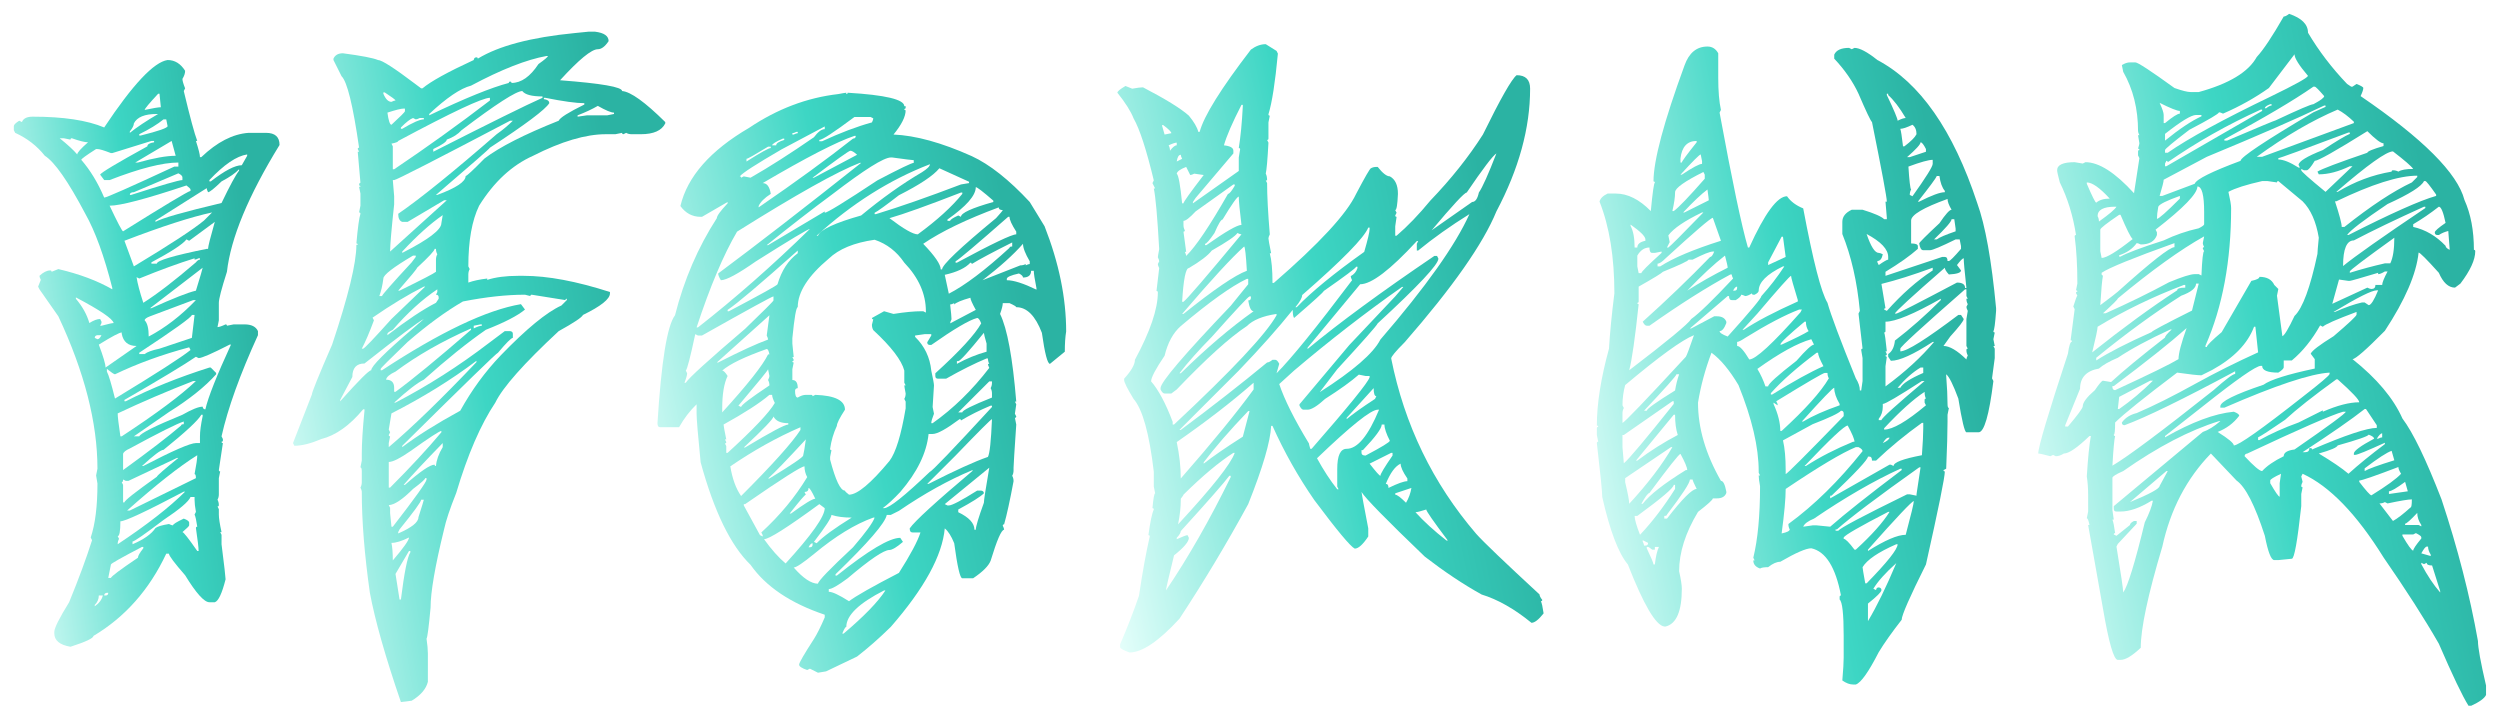
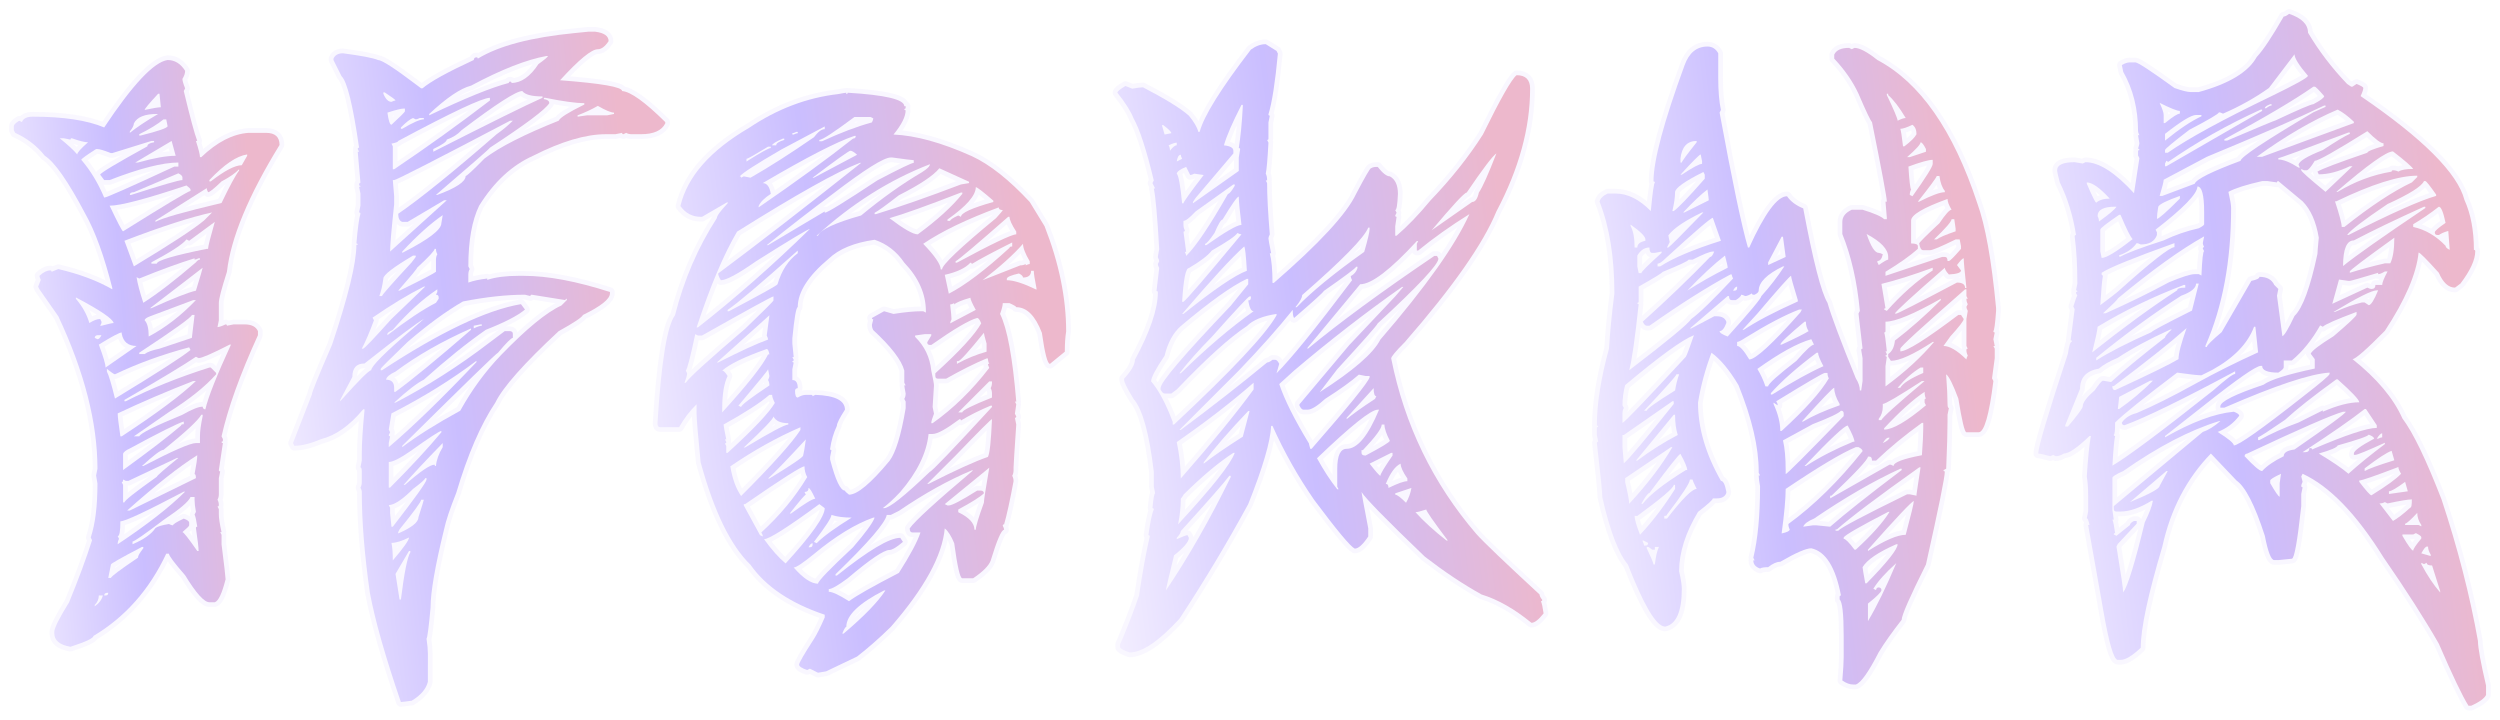
<svg xmlns="http://www.w3.org/2000/svg" viewBox="0 0 7414 2134">
  <defs>
-     <linearGradient id="g" x1="0" y1="0" x2="1" y2="0.3">
-       <stop offset="0" stop-color="#e6fffb" />
-       <stop offset="0.6" stop-color="#3dd6c4" />
-       <stop offset="1" stop-color="#2bb3a3" />
+     <linearGradient id="g" x1="0" y1="0" x2="1" y2="0.18">
+       <stop offset="0" stop-color="#f3eeff" />
+       <stop offset="0.5" stop-color="#cabeff" />
+       <stop offset="1" stop-color="#edb8cc" />
    </linearGradient>
  </defs>
-   <g fill="url(#g)">
+   <g fill="url(#g)" stroke="#f3eeff" stroke-opacity=".45" stroke-width="28" stroke-linejoin="round" paint-order="stroke">
    <path transform="translate(161.0 1842.0) scale(1 -1)" d="M336 1664Q368 1664 388 1632Q388 1621 380 1608Q380 1600 388 1580L384 1572Q412 1455 424 1424H420Q432 1387 432 1376H436Q506 1443 576 1448H628Q668 1448 668 1412Q529 1186 512 1036Q488 961 488 944V892L484 872Q491 872 508 880Q512 880 512 876L532 880H564Q595 880 604 860V848Q524 673 496 548L500 540V536Q500 532 496 532Q496 528 500 528L488 448Q488 444 492 444L488 424V376Q488 367 484 360Q488 353 488 344Q488 340 484 340L488 332V316Q488 300 496 264H492L496 256V228Q508 133 508 124Q492 61 476 56H460Q437 56 388 136Q340 191 340 200H332Q257 40 116 -44Q116 -54 48 -76Q0 -68 0 -36V-32Q0 -15 44 56Q87 161 112 240L108 248Q128 307 128 408L124 432L128 452Q128 657 12 904L-44 984L-48 992L-40 1012Q-44 1020 -44 1024Q-27 1040 -12 1040Q-8 1040 -8 1036L12 1044Q106 1022 172 984V988Q136 1130 92 1208Q16 1352 -28 1380Q-63 1424 -116 1448L-120 1456V1468Q-120 1474 -104 1484L-96 1480Q-90 1496 -64 1496Q72 1496 148 1464Q275 1655 336 1664ZM268 1516Q306 1524 316 1524L312 1564H308Q268 1521 268 1516ZM224 1452V1448Q255 1473 308 1504H304Q250 1504 236 1476Q236 1467 224 1452ZM252 1444V1440H256Q336 1460 336 1468L332 1488H324Q297 1466 252 1444ZM16 1432Q52 1403 68 1384Q68 1392 100 1420Q86 1420 52 1432Q48 1432 48 1428L28 1432ZM168 1388Q137 1400 128 1400H124Q80 1372 80 1368Q120 1322 148 1256Q158 1256 356 1348H368V1360Q298 1360 164 1308H148L136 1324Q138 1332 276 1408Q276 1417 296 1420V1424H288L172 1388ZM240 1360H248Q319 1380 360 1380L348 1424ZM460 1308V1304H464Q526 1352 556 1352L572 1380V1384Q525 1377 460 1308ZM456 1272Q452 1280 452 1284L300 1188V1184Q327 1200 496 1240Q533 1317 548 1336V1340Q532 1323 496 1304Q463 1272 456 1272ZM224 1264H228Q365 1308 380 1308V1316Q380 1322 368 1328L236 1272Q224 1272 224 1264ZM164 1232Q200 1156 204 1156Q388 1271 404 1276V1280Q404 1283 392 1292Q212 1232 164 1232ZM208 1128 236 1052Q397 1149 444 1188L468 1212Q375 1192 208 1128ZM400 1128 392 1132Q376 1111 288 1064V1060H304Q304 1074 452 1104H456Q456 1114 476 1184ZM252 1016 244 1020Q248 993 264 944Q327 984 420 1064Q426 1072 432 1072V1076H428Q420 1072 416 1072V1076Q345 1054 252 1016ZM284 928H288Q385 972 420 980Q440 1045 440 1048ZM64 960V956Q93 922 104 884Q123 896 136 896L140 888V884L136 876H140Q170 884 176 884Q172 903 64 960ZM268 892Q280 880 280 844Q354 883 420 952H412L284 904Q268 898 268 892ZM408 908Q407 898 252 796V792H268Q279 801 312 808L408 840L416 908ZM132 820Q152 767 152 752L244 816Q207 816 200 852V856Q190 856 132 820ZM120 840 128 836Q134 836 140 848H128Q120 847 120 840ZM428 780 420 784Q369 749 208 656V652H212Q324 709 460 752H464L480 736V732Q431 677 340 620L236 548H252Q258 562 380 612Q422 636 440 636Q441 628 448 628Q460 681 524 820H520Q442 780 428 780ZM180 732Q176 732 156 748V740Q164 725 180 660Q363 771 404 804L400 812Q280 780 180 732ZM188 616Q188 602 196 548H200Q354 649 420 712H412Q296 667 188 616ZM436 612Q422 587 324 508Q312 508 260 460H264Q395 528 420 528H432V548Q432 570 440 608V612ZM204 496V448Q320 532 376 580Q376 584 384 584V592Q353 582 224 512Q206 504 204 496ZM216 328H224L420 424Q420 436 416 436Q424 477 424 492Q344 442 216 328ZM220 416H212L204 420Q204 412 200 412L204 404V352H208Q208 360 304 428Q305 433 368 484H364ZM188 252 192 244Q188 237 188 228Q319 315 388 384H384Q217 296 196 296Q196 252 188 252ZM404 368Q396 348 324 300Q241 237 232 236V228Q282 249 300 276Q309 283 340 288Q348 284 352 284Q352 289 384 304Q400 298 400 292V284Q400 281 380 264Q385 264 424 208H428Q428 222 420 276Q420 280 424 280Q420 308 416 316L420 324Q416 346 416 360V368ZM160 128H168Q168 134 248 188Q248 196 264 216V220H260Q168 172 168 168ZM148 76H152Q160 76 160 84H156Q148 83 148 76ZM132 76Q132 60 120 48V44Q139 57 144 76Z" />
    <path transform="translate(1005.9 1842.0) scale(1 -1)" d="M739 1748H759Q799 1743 799 1720Q783 1696 767 1696Q739 1696 655 1604Q839 1590 839 1572Q877 1569 967 1480V1476Q951 1444 895 1444H867Q858 1444 851 1448L843 1444Q839 1444 839 1448L819 1444H791Q701 1444 575 1380Q481 1338 415 1232Q383 1166 383 1052L387 1044Q383 1037 383 1028V1004Q405 1012 439 1016V1012Q476 1024 531 1024H547Q654 1024 803 976V972Q803 947 723 908Q718 897 651 860Q496 716 463 648Q398 551 347 380Q319 310 311 272Q271 109 271 40Q263 -47 259 -52Q263 -79 263 -96V-180Q255 -212 215 -236Q212 -236 183 -240Q114 -39 91 84Q67 253 67 384Q67 388 63 396Q67 403 67 412V444Q67 456 63 456L67 476V496Q67 543 75 624V628H71Q11 556 -53 540Q-100 520 -133 520L-137 528L-81 672Q-81 682 -21 820Q51 1035 51 1116H55Q55 1120 51 1120Q57 1189 63 1208Q63 1212 59 1212L63 1232V1268L59 1288H63Q63 1292 59 1292Q59 1300 63 1300L55 1392H59L55 1400Q55 1404 59 1404Q32 1592 7 1616L-17 1664V1668Q-10 1684 11 1684Q94 1673 115 1664Q132 1664 227 1592L243 1580H247Q284 1611 399 1664Q400 1672 407 1672Q411 1672 411 1668Q504 1725 699 1744ZM267 1504V1500Q426 1576 503 1596Q503 1600 507 1600Q511 1600 511 1596Q554 1596 591 1652Q619 1672 619 1676H615Q526 1660 391 1588Q344 1576 267 1504ZM279 1400V1392Q531 1520 603 1552V1556Q555 1556 543 1572Q516 1572 363 1456Q347 1438 319 1428Q319 1419 279 1400ZM131 1568V1564Q141 1540 155 1540Q163 1544 167 1544Q167 1547 135 1568ZM155 1416 159 1408V1340H163Q310 1439 447 1544V1552Q414 1552 175 1424Q175 1420 155 1416ZM607 1552V1548Q623 1546 623 1536Q606 1508 447 1404Q447 1401 287 1264H291Q375 1295 375 1320Q380 1320 431 1372Q498 1423 651 1484Q656 1497 727 1532V1536Q691 1536 611 1552ZM707 1500V1496L735 1500H795L815 1504V1508Q802 1508 767 1528Q741 1513 707 1500ZM143 1508Q148 1472 155 1472Q195 1509 195 1512V1520H191Q180 1520 143 1508ZM183 1464V1460H187Q234 1488 251 1488V1492H239Q231 1488 227 1488L219 1492Q207 1488 183 1464ZM159 1308 163 1260V1236Q151 1125 151 1096L319 1248H311L203 1184H187Q175 1188 175 1208Q274 1276 467 1444Q494 1463 515 1484H507Q172 1308 163 1308ZM187 1096V1092Q303 1151 303 1180L307 1204Q252 1166 187 1096ZM283 1104Q283 1096 231 1048Q231 1044 175 980H179Q279 1029 287 1036V1072Q287 1081 291 1088Q287 1095 287 1104ZM119 964H127Q127 969 215 1064L227 1080V1084H219Q131 1032 131 1016Q127 985 119 964ZM99 900 103 892Q83 838 67 808H71Q76 808 155 896L255 992H251Q180 956 99 900ZM143 852V848Q230 915 287 944L295 956V960Q295 968 287 968L291 976V984Q224 939 159 864Q143 856 143 852ZM123 748V744H127Q386 914 539 940L551 924Q519 897 435 864Q354 808 251 716Q222 702 163 648H167Q311 723 443 824L491 860H507Q515 859 515 852V840Q508 840 471 796Q466 796 187 520V516Q253 566 359 624Q410 716 479 788Q593 906 659 936L675 952V956Q671 956 671 952L571 968Q567 968 567 964L551 968Q469 968 367 948Q291 904 203 828Q123 751 123 748ZM3 656V652Q85 744 95 744Q95 762 219 868L251 896Q226 883 75 764Q39 764 39 724ZM399 876V868Q415 876 423 876V880H419ZM139 716Q163 716 163 692V680H167Q241 734 391 864V868Q262 811 167 740Q141 728 139 716ZM147 568 151 560 147 552Q147 548 151 548L147 528V516Q251 604 407 768V772Q296 688 155 616ZM147 472V396H151Q241 486 303 560V564Q295 564 211 504Q165 472 147 472ZM191 404H195Q263 464 283 464Q283 460 287 460Q289 486 307 516V528Q229 448 191 404ZM255 424Q255 419 219 392Q172 345 147 344L151 336V320L155 280H159Q259 409 259 420V424ZM243 360Q243 351 179 272L175 264V260Q235 286 235 308Q251 358 251 360ZM155 232Q159 213 159 180Q207 236 207 248Q175 232 155 232ZM207 208 167 140 179 64H183Q198 184 211 204V208Z" />
    <path transform="translate(2019.8 1842.0) scale(1 -1)" d="M490 1567V1563Q494 1563 494 1567Q662 1557 662 1527H666V1523Q666 1519 662 1519Q662 1515 666 1515Q666 1487 630 1443Q728 1439 862 1379Q942 1342 1034 1243L1078 1171Q1142 1008 1142 859Q1138 835 1138 799L1094 763Q1083 763 1070 855Q1041 931 994 931Q994 934 974 943H954Q954 933 946 911Q978 846 994 651H990L994 643L990 615L994 607Q994 603 990 603L994 583Q986 465 986 455V447Q986 438 982 431Q986 424 986 415Q970 329 958 287Q954 287 954 283Q958 275 958 271Q946 271 918 179Q909 156 866 127H834Q824 127 810 231Q797 263 782 275Q771 154 622 -17Q572 -66 522 -105L430 -149L406 -153L382 -141L374 -145Q350 -137 350 -129Q350 -121 394 -53Q408 -31 426 11V19Q274 70 206 167Q118 252 58 471Q46 592 46 615V643Q16 614 -6 575H-62Q-70 575 -70 587Q-53 861 -18 907Q22 1065 106 1195Q106 1205 138 1239V1243L62 1199H58Q21 1199 -2 1231Q29 1362 202 1463Q327 1547 466 1563Q487 1567 490 1567ZM410 1427V1423H418Q500 1461 566 1479Q570 1487 570 1491L562 1495H514Q423 1427 410 1427ZM174 1319Q178 1319 178 1315L186 1319L206 1315Q290 1363 394 1435Q412 1459 426 1459V1467L298 1399Q186 1334 174 1319ZM330 1447V1443H334Q342 1447 346 1447V1451H342Q334 1447 330 1447ZM242 1299Q261 1299 266 1267Q238 1249 230 1231V1227Q396 1341 510 1431Q518 1431 518 1439H514Q436 1413 242 1299ZM270 1411H282Q282 1420 306 1427V1431H302Q270 1417 270 1411ZM194 1371V1363Q257 1403 266 1403V1407H258Q199 1371 194 1371ZM390 1315H394L522 1383Q509 1395 502 1395Q496 1395 390 1315ZM254 1115H258L426 1215V1211Q437 1211 582 1307Q681 1359 690 1359V1367Q684 1367 626 1375H622Q591 1375 450 1267Q358 1199 254 1115ZM46 871H50Q215 1000 382 1163Q374 1163 222 1067Q142 1011 118 1011Q110 1024 110 1031Q282 1159 534 1359H530Q429 1320 166 1155Q106 1053 46 871ZM402 1143H406Q417 1170 534 1203Q627 1280 714 1331Q738 1346 738 1355Q559 1286 402 1143ZM766 1343Q739 1310 646 1263Q588 1218 574 1211V1207H578Q683 1239 830 1295L854 1299V1303ZM874 1287Q874 1250 790 1191V1187H798Q798 1192 822 1203L830 1199Q830 1216 926 1243V1247Q880 1287 874 1287ZM618 1195Q681 1147 702 1147Q788 1210 834 1267V1271H830Q681 1213 618 1195ZM718 1119Q770 1065 770 1043H774Q774 1063 934 1195Q954 1217 954 1219Q942 1219 942 1227Q799 1174 718 1119ZM814 1067V1063H818Q974 1147 994 1147V1155Q974 1186 974 1199H970Q830 1076 814 1067ZM330 839V823L334 783H330L334 775Q334 771 330 771Q330 767 334 767L330 747V715Q346 715 346 691Q338 690 338 683Q338 663 346 663Q359 671 370 671H386Q390 671 390 667L398 671Q486 668 486 627Q462 590 462 579Q447 547 442 511Q442 507 446 507L442 487V479Q466 387 486 387Q486 384 498 375Q535 375 618 475Q646 512 666 631V651L662 659Q666 666 666 675Q662 696 662 699H666L662 707V743Q650 789 570 863Q566 870 566 879L570 895Q566 895 566 899L602 919L630 911Q680 919 714 919H718L726 915V919Q726 996 662 1063Q628 1113 574 1131Q483 1118 438 1075Q346 998 346 931Q339 931 330 839ZM862 1059Q862 1063 858 1063Q836 1039 782 1027L794 971Q866 1008 974 1107Q974 1111 982 1111V1123Q896 1080 862 1059ZM894 1011 1006 1055Q1015 1055 1022 1059V1055Q1030 1059 1034 1059V1067Q1014 1101 1014 1119Q972 1071 894 1011ZM138 923V919H142Q286 995 286 999Q304 1060 346 1091V1099Q179 950 138 923ZM1038 1039Q1038 1019 1014 1019Q1014 1025 1002 1031Q966 1023 966 1015V1011Q996 1011 1054 983V987Q1046 1027 1046 1039ZM50 847 42 851Q20 748 14 743L18 735Q18 727 10 707H14Q27 728 190 867Q274 948 274 951V963Q268 963 62 847ZM810 939V943Q802 939 798 939Q802 904 802 895Q798 887 798 883L874 923Q858 952 858 959Q819 948 810 939ZM106 767H110Q208 817 258 835Q258 839 254 847L262 907ZM742 819H738Q730 819 730 827L742 847V851H722L694 847V843Q736 802 742 743Q750 706 750 699Q746 641 746 635L750 615Q742 595 742 587H746Q838 652 914 751Q910 759 910 763H914Q910 770 910 779H906Q853 757 786 719H762Q754 719 754 727V735Q863 834 890 883Q884 899 878 899Q843 890 742 819ZM818 771V763Q862 787 906 799V823Q898 851 898 855Q830 771 822 771ZM122 743Q128 743 138 727Q122 694 122 631V619Q235 743 258 791H262Q259 807 254 807Q155 772 122 743ZM170 639 178 635Q178 643 262 699Q262 708 258 715Q262 723 262 727L258 747Q258 743 170 639ZM822 619H834Q834 628 922 663V675Q922 684 918 691Q922 698 922 707V711H914ZM126 583Q126 578 134 539H130L134 531Q134 527 130 527L134 519V499H138Q254 605 278 647Q270 663 270 671H262Q220 635 126 583ZM830 595Q830 599 826 599Q767 555 746 555H734Q725 470 650 383Q621 352 598 335H602Q625 335 738 443Q746 444 922 635V639H918Q870 619 830 595ZM274 607Q274 597 186 515H190Q303 583 318 583V587Q284 587 274 607ZM730 407H734Q852 467 910 487Q918 502 922 599Q918 599 814 491ZM146 459Q155 404 178 371Q317 510 354 567V575Q250 530 146 459ZM258 423H262Q362 484 362 491Q365 502 370 539Q285 447 258 423ZM186 347V343L234 255L242 251V255L238 263Q321 339 374 427Q366 442 366 459Q352 459 190 347ZM782 347 790 343H794Q808 343 878 387H890Q898 386 898 379Q883 364 822 331V323Q870 300 870 271H874Q874 285 898 351Q898 362 914 455ZM622 315H610Q603 279 458 139V135H462Q602 247 650 247L658 235Q630 211 618 211Q593 211 494 127Q451 95 438 95V87Q454 87 498 59Q528 82 646 143Q697 223 710 263H686Q678 263 678 275Q700 307 866 447H862Q759 404 646 327ZM378 395Q378 383 366 383L370 375Q366 375 322 319H326Q386 363 398 363Q383 395 378 395ZM246 243Q279 197 310 171Q426 298 426 335L410 347Q268 243 246 243ZM446 315Q446 303 394 235L402 231Q430 260 506 307Q470 307 446 315ZM334 159Q376 111 406 111Q407 123 510 219Q566 284 574 307H570Q489 278 394 199Q345 159 334 159ZM378 219H382Q390 219 390 227V231Q384 231 378 219ZM478 -37H482Q573 40 606 91H602Q490 34 490 -17Q486 -17 478 -37Z" />
    <path transform="translate(3369.7 1842.0) scale(1 -1)" d="M384 1711 416 1691 420 1683Q408 1555 392 1503Q392 1499 396 1499L392 1479V1431Q392 1427 388 1427L392 1419Q388 1344 384 1327Q388 1320 388 1307H384L388 1299Q388 1243 396 1147Q392 1139 392 1135Q392 1130 400 1091H396Q404 1061 404 1003H408Q610 1178 652 1267Q692 1343 696 1343Q703 1347 712 1347H716Q738 1319 752 1319Q776 1306 776 1267Q774 1219 768 1219L772 1211L768 1203Q768 1199 772 1199L768 1171V1143H772Q821 1185 872 1247Q965 1344 1028 1443Q1106 1602 1128 1619Q1168 1619 1168 1579Q1168 1404 1068 1215Q1009 1071 796 827Q756 787 756 779Q815 484 1008 259Q1039 224 1196 79Q1196 73 1204 63Q1204 59 1200 59Q1204 51 1208 23Q1186 -5 1172 -5Q1096 57 1024 79Q943 124 856 191Q685 355 668 383Q668 379 688 275V251Q664 215 648 215Q629 224 528 359Q456 463 404 579H400Q397 510 332 347Q236 171 128 7Q36 -93 -20 -93Q-48 -83 -48 -77V-69Q-16 5 8 75Q24 182 40 251Q40 255 36 255Q44 314 52 331Q52 335 48 335Q52 379 56 379L52 399V443Q32 613 -8 659Q-36 705 -36 715V719Q-4 754 -4 775Q64 901 64 975Q64 979 60 979L68 1047Q64 1055 64 1059L68 1067Q68 1071 64 1079Q64 1082 68 1103Q60 1246 52 1283H56L48 1299L52 1307Q19 1444 -8 1491Q-20 1522 -56 1567Q-56 1573 -32 1587L-12 1579Q10 1583 20 1583Q120 1531 156 1499Q179 1471 184 1451H188Q207 1522 340 1695Q362 1711 384 1711ZM312 1531Q271 1451 260 1411Q288 1408 288 1395V1387L176 1255L168 1243V1239L304 1335V1375L308 1399Q308 1403 304 1403Q312 1452 316 1527V1531ZM76 1471 84 1443 104 1447Q104 1453 80 1471ZM96 1411Q100 1404 100 1395Q112 1411 120 1411V1419Q113 1419 96 1411ZM876 1159 996 1243Q1010 1243 1016 1271Q1032 1294 1068 1387Q1052 1377 980 1271Q970 1271 876 1159ZM120 1363 136 1371Q132 1379 132 1383Q123 1383 120 1363ZM120 1327Q128 1320 136 1239H140Q140 1245 200 1323L172 1327Q164 1323 160 1323L148 1347Q122 1337 120 1327ZM140 1187V1175Q140 1166 144 1159Q144 1155 140 1155L148 1095H144Q148 1087 148 1083Q191 1125 272 1267Q278 1267 292 1291V1295H288L176 1215Q150 1187 140 1187ZM204 1119V1115H208Q293 1175 312 1175Q304 1240 304 1259Q297 1259 256 1191Q249 1191 232 1151Q210 1119 204 1119ZM836 1099H832V1119L836 1127H832Q714 999 664 999L508 811V807Q648 923 884 1083H892L896 1075Q896 1049 716 883Q711 872 596 747L544 679Q693 774 724 835Q926 1069 988 1207Q903 1154 836 1099ZM688 1167Q670 1122 492 967Q492 955 472 931H476Q541 999 676 1095Q692 1150 692 1163V1167ZM300 1151Q291 1137 224 1099Q207 1077 156 1047Q142 1047 136 947H140Q156 959 312 1147Q308 1147 300 1151ZM136 911H140Q276 1020 328 1039Q324 1108 320 1111Q265 1062 136 911ZM652 1051Q652 1046 556 979Q556 975 468 899Q464 905 464 923Q400 843 304 743L128 567H132Q273 672 388 767Q394 767 404 775H412Q418 775 424 763L416 735Q481 800 640 1011Q636 1019 636 1023Q651 1031 656 1047V1051ZM44 711Q77 673 108 591V583H112Q370 824 416 907V911Q355 902 328 875Q252 825 120 687L104 675H84Q78 675 72 687V691Q72 717 280 935L332 999V1015H328Q260 983 132 875Q98 845 84 787Q44 728 44 711ZM424 703Q447 634 512 527Q512 525 516 511H520Q685 700 692 723V727H680L660 731Q626 701 560 659Q525 627 508 627H496Q490 627 484 639V643L632 819L768 963L792 991H788Q626 877 468 743ZM128 735H132Q245 846 348 919Q337 919 332 951Q340 951 340 959V963H336Q331 963 224 843Q165 783 128 735ZM120 531Q132 474 132 423Q273 584 348 687V707Q251 622 120 531ZM624 603V599Q650 621 708 659L712 667Q704 667 704 691ZM536 483Q565 430 596 391H600L596 399V451Q596 511 624 511Q672 511 720 627H716Q686 627 536 483ZM200 471V467Q239 498 316 547L336 623H332Q248 535 200 471ZM728 583Q728 566 672 507H668V499Q668 491 680 491Q752 529 752 535Q736 566 736 583ZM132 363V359Q132 327 124 287Q275 450 292 499H288Q224 458 140 375Q140 373 132 363ZM692 467Q720 431 724 431Q724 439 760 491V499H756ZM740 407Q748 407 748 395Q789 415 804 415V423Q784 452 784 467Q760 456 740 407ZM276 431Q253 400 132 267Q132 260 120 247V243Q147 255 152 255L156 247Q156 230 112 195Q88 97 88 91Q188 239 280 427V431ZM768 379V375Q776 375 800 351Q812 371 816 395ZM828 323Q864 283 920 239H924Q860 324 860 331Q835 323 828 323Z" />
    <path transform="translate(4749.6 1842.0) scale(1 -1)" d="M314 1704Q335 1704 346 1684V1612Q346 1552 354 1516L350 1508Q406 1204 434 1108H438Q507 1260 550 1260Q566 1237 598 1224Q642 990 670 944Q685 890 754 720Q766 701 766 684H770L774 712V780L770 804Q770 808 774 808L762 912L766 920Q754 1049 714 1148V1184Q714 1207 742 1220H774Q826 1204 838 1192H846V1196L842 1244H846Q846 1262 802 1480Q796 1485 762 1564Q737 1618 690 1668V1680Q699 1700 734 1700L742 1696L750 1700Q773 1700 818 1664Q1007 1564 1114 1240Q1150 1141 1170 928V920Q1166 864 1162 860Q1162 856 1166 856L1162 836L1166 816H1162L1166 808V780Q1158 722 1158 720L1162 712Q1143 560 1118 560H1082Q1074 561 1058 660Q1035 722 1022 732V728Q1026 676 1026 644Q1026 632 1030 632L1026 612V592Q1026 546 1022 452L1014 448Q1014 444 1018 444Q1018 418 962 168Q890 24 890 4Q847 -51 822 -92Q777 -180 754 -188H746Q731 -188 714 -176Q718 -129 718 -108V-44Q718 54 706 64V72Q706 76 710 76Q686 202 622 216Q599 216 530 176Q514 176 494 160Q476 160 470 156Q450 163 450 180H454L450 188Q470 270 470 400Q466 422 466 432H470L466 440V444Q466 552 406 700Q366 767 326 796Q298 722 286 648Q286 535 354 416Q364 416 370 384V380Q364 364 342 364H330Q330 358 286 324Q230 231 230 148Q238 112 238 96Q238 -4 190 -16H186Q148 -11 78 168Q36 218 2 368Q2 391 -14 528Q-14 532 -10 532L-14 552V572Q-14 576 -10 576Q-10 580 -14 580Q-14 677 22 808Q26 877 38 972Q38 1133 -6 1244Q-3 1258 18 1268H42Q95 1268 146 1216Q154 1300 158 1300Q158 1304 154 1304Q154 1397 246 1648Q266 1704 314 1704ZM846 1564V1560Q878 1493 878 1484Q894 1492 902 1492Q874 1539 850 1560V1564ZM886 1460Q889 1451 894 1408H898Q927 1430 934 1444Q934 1463 922 1472Q897 1460 886 1460ZM234 1372V1360H238Q238 1365 282 1420V1424Q240 1424 234 1372ZM946 1420Q946 1411 906 1376H914L962 1392V1400Q952 1420 946 1420ZM234 1324H238Q286 1356 298 1356V1364L294 1384Q289 1384 234 1324ZM910 1348Q914 1284 918 1280Q914 1273 914 1264L922 1260Q982 1344 982 1356V1368Q964 1368 910 1348ZM210 1216H214Q235 1231 306 1312V1324L302 1332Q218 1290 218 1272Q218 1251 210 1216ZM994 1320Q991 1311 938 1244H942Q997 1272 1018 1272V1276Q1006 1290 1002 1320ZM242 1212H246L318 1248Q318 1252 314 1280Q287 1260 242 1212ZM918 1120Q938 1120 938 1112V1104Q903 1073 842 1036V1024L1010 1080H1018Q1026 1080 1026 1068H1030Q1035 1068 1066 1104V1112L1062 1132H1050Q985 1100 974 1100H954Q945 1100 942 1120Q942 1124 1002 1180Q1029 1220 1038 1220Q1026 1240 1026 1252Q918 1213 918 1188ZM198 1144 202 1124 194 1108H198Q205 1112 302 1212H298Q221 1175 198 1144ZM166 1060V1052H174Q231 1089 354 1128L330 1196Q321 1196 190 1076Q174 1060 166 1060ZM1038 1192Q1038 1182 986 1132H994Q1006 1141 1050 1156V1164L1046 1192ZM86 1176V1172Q98 1150 98 1108H106Q106 1123 130 1128V1132Q130 1145 86 1176ZM786 1148Q805 1092 822 1092Q826 1092 834 1088Q830 1068 818 1068V1064L822 1056Q845 1072 850 1072V1080Q850 1114 786 1148ZM534 1140 494 1064V1056L546 1080Q538 1138 538 1140ZM106 1084V1052L110 1032H118Q118 1038 178 1092V1096L158 1092H150Q142 1092 142 1108Q120 1108 106 1084ZM270 1072H258Q258 1067 182 1036Q177 1030 110 992V948Q110 944 106 944Q106 940 110 940Q94 789 82 744Q251 873 266 896Q300 920 390 1016Q386 1024 386 1028H382Q278 972 142 876H134Q128 876 122 888Q228 983 322 1080Q328 1080 334 1096H330Q317 1096 270 1072ZM254 980Q310 1016 374 1048Q374 1054 366 1084Q319 1048 254 980ZM1054 1056 1066 1040Q1066 1030 1030 1028Q1018 1041 1018 1048Q870 919 870 912H874Q880 912 1054 1004Q1078 1004 1078 988H1082Q1074 1061 1074 1076Q1069 1076 1054 1056ZM454 968H450Q446 968 446 972Q433 964 426 964Q418 968 414 968Q414 962 398 952H386Q378 952 378 964H374L262 868H266L334 904H342Q364 904 370 888V884Q361 860 350 860Q350 853 374 844Q474 955 474 964Q512 1006 542 1052H538Q466 1017 466 980Q466 974 454 968ZM830 1000 842 928Q838 928 838 924L846 920Q913 995 982 1040V1048Q895 1016 830 1000ZM418 864H422Q477 901 582 948V952Q562 1017 562 1024Q557 1024 462 912ZM390 980H394Q402 980 402 988V992Q396 992 390 980ZM886 808V800Q915 800 1058 908H1066L1074 896Q1074 888 1034 844L1014 816Q1041 816 1082 776Q1082 780 1086 788Q1082 795 1082 804Q1082 808 1086 808L1082 816V896L1086 920Q1082 928 1082 932L1086 940Q1082 947 1082 956H1086L1082 964V984H1078Q886 816 886 808ZM842 888V860Q842 856 838 856Q841 851 846 800H842L846 792Q846 788 842 788Q842 784 846 784L842 756V696Q930 761 986 828H982Q896 772 858 772L850 784V792Q867 803 870 832Q939 885 1006 952V956Q886 888 842 888ZM402 828V816Q414 816 438 776Q466 776 590 916L594 924H586Q523 900 426 840Q408 828 402 828ZM530 820H534Q595 848 614 860Q606 872 606 888H602Q531 829 530 820ZM62 640 66 632Q62 625 62 616V588Q69 588 250 784Q254 790 274 848Q221 827 70 700Q62 671 62 640ZM462 748Q477 723 486 696H494Q494 707 578 772Q620 820 630 820L622 836Q561 819 462 748ZM502 676V672H506Q601 731 658 756Q642 786 642 796H638Q551 731 502 676ZM878 692H886Q896 711 954 736V752H946Q911 731 878 692ZM518 652 522 644V640L510 648V644Q530 600 530 564H534Q639 660 674 720Q670 727 670 736H662Q655 736 518 652ZM222 732Q222 726 126 624H134Q134 632 218 684Q222 709 230 732ZM834 644V636Q834 615 822 600V596H830Q830 604 958 712H950Q845 644 834 644ZM594 592H598Q640 617 706 640V644Q690 671 690 692Q684 692 594 592ZM838 572V568Q876 568 962 640L958 648V656Q958 660 962 660Q958 667 958 680Q908 647 838 572ZM62 552V516L66 468Q88 486 214 644V652H210L66 552ZM710 624Q701 613 626 584L538 536Q546 502 546 448V436Q551 436 718 608V616Q718 624 710 624ZM214 612 102 476H106Q163 519 226 552Q218 576 218 612ZM814 476H802Q802 488 794 488H790Q790 475 682 372H678V364L854 464H858L866 460Q866 476 950 492Q954 546 954 572V588H950Q876 535 814 476ZM602 460H606Q668 500 746 532H750Q750 543 730 580Q716 580 602 460ZM834 528Q852 536 854 544H850Q844 544 834 528ZM70 424V412Q82 362 82 348Q165 438 210 516H206ZM546 392Q546 349 534 260Q558 265 558 272Q554 279 554 288Q668 371 774 504Q774 510 762 516H754Q693 491 546 392ZM118 348H122Q153 388 250 448H254Q254 459 234 496Q228 496 142 380Q135 379 118 348ZM694 272V268H702Q710 280 906 376H914L934 372V376L946 456H942Q759 326 698 272ZM598 280 626 284H638L678 280Q743 337 890 448V452H886Q768 398 630 304Q603 293 598 280ZM262 420Q262 405 194 316Q194 312 186 312V304H194Q262 392 282 392Q270 416 270 420ZM214 404Q214 391 106 312H98Q98 297 114 256Q168 313 218 392V404ZM790 212V208Q866 256 902 256Q926 346 926 356Q918 356 790 212ZM718 248V244Q726 244 750 212H754Q825 277 854 324H850Q724 259 718 248ZM122 240V236Q126 228 126 224H130Q138 224 138 232ZM774 160Q774 156 782 112H786Q878 206 878 228H874Q794 193 774 160ZM134 220V216Q154 174 154 168H158Q162 203 170 220H158V212H150Q140 220 138 220ZM806 96 814 92Q815 100 822 100Q830 99 830 92Q830 84 790 52V0Q829 65 874 172Q826 129 806 96Z" />
    <path transform="translate(6136.6 1842.0) scale(1 -1)" d="M652 1801Q708 1782 708 1745Q756 1664 824 1593L836 1585H840L852 1593Q872 1585 872 1581Q872 1574 864 1557Q1141 1368 1172 1249Q1200 1187 1200 1101Q1204 1101 1204 1097Q1204 1059 1160 1001L1144 989Q1115 989 1096 1033Q1042 1093 1036 1093Q1026 998 936 861Q853 777 840 777Q948 691 988 601Q1035 539 1104 361Q1176 144 1212 -59Q1212 -88 1236 -191V-219Q1229 -234 1192 -251H1184Q1157 -208 1096 -67Q1033 43 932 189Q812 382 692 437L688 429L692 413Q688 405 688 401Q688 397 692 397L688 377V341Q671 185 660 185L620 181H608Q594 181 580 253Q536 389 496 417L420 497Q312 386 276 221Q212 7 212 -79Q174 -115 152 -115H144Q126 -115 100 37L56 285H60Q56 305 52 305L56 325V373Q56 404 52 429Q57 510 64 549H60Q6 497 -16 497Q-29 489 -40 489L-48 493L-56 489Q-86 497 -92 497Q-92 526 -4 793Q1 829 8 829Q8 833 4 833L16 925L12 933Q22 965 24 965L20 973Q20 977 24 977Q24 981 20 981L24 1001Q24 1081 16 1141Q16 1145 20 1145Q7 1230 -28 1301Q-36 1331 -36 1337Q-36 1361 16 1361L40 1357L48 1361Q108 1361 192 1269L208 1373L204 1381V1393Q204 1397 208 1397Q208 1401 204 1401Q208 1415 208 1417L204 1441H208Q204 1449 204 1453Q204 1552 160 1629L156 1649Q169 1657 180 1657H196Q207 1657 312 1581Q346 1569 360 1569H384Q519 1606 556 1673Q585 1704 636 1793Q642 1793 652 1801ZM456 1505Q448 1509 444 1509Q444 1503 356 1457Q284 1402 284 1397V1389H292Q384 1453 600 1557Q705 1608 708 1617Q668 1664 668 1681L592 1581Q530 1537 456 1505ZM460 1429V1425H468Q609 1485 612 1485Q714 1533 724 1533Q756 1550 756 1557Q732 1585 728 1585H724Q638 1525 460 1429ZM268 1537Q280 1511 280 1501V1477H284Q318 1505 328 1505V1513Q316 1513 268 1537ZM580 1521H584Q594 1529 600 1529V1533H596Q580 1527 580 1521ZM268 1261H276L372 1297Q379 1317 508 1365Q508 1381 724 1509L760 1525V1529H756Q640 1473 408 1377L280 1309Q280 1301 268 1261ZM292 1361Q292 1365 288 1365L284 1357V1349H288L572 1513V1517H568Q420 1450 292 1361ZM556 1377H572L844 1477V1481Q819 1505 796 1517Q683 1469 556 1377ZM284 1445V1425Q348 1477 392 1497V1501H376Q355 1501 284 1445ZM704 1337H696L688 1341V1337Q688 1332 760 1273L840 1349H832Q782 1325 740 1325L736 1333Q755 1345 884 1389Q884 1395 932 1409V1417Q920 1417 884 1453Q743 1365 728 1365Q711 1337 704 1337ZM620 1373V1369Q642 1369 680 1345H684L680 1353Q681 1369 752 1397Q811 1436 832 1445V1449H828Q626 1373 620 1373ZM792 1273H796Q872 1319 956 1333Q956 1337 960 1337Q969 1337 976 1333Q988 1341 1020 1341Q1012 1353 960 1393Q931 1393 792 1273ZM788 1245Q808 1184 808 1169H816Q933 1262 1016 1301L1032 1317V1321Q950 1321 792 1245ZM472 1273Q480 1238 480 1225Q480 990 404 817V813H408Q408 820 452 857L540 1009Q564 1014 564 1021Q597 1021 608 997L620 985L616 965L632 845Q641 848 668 905Q704 939 736 1089Q736 1096 740 1137Q728 1209 692 1245L620 1305Q616 1305 616 1301L588 1305H572Q501 1289 472 1273ZM1052 1305Q1041 1281 944 1237Q837 1165 824 1145H828Q1017 1241 1088 1261V1265Q1060 1305 1056 1305ZM52 1301V1297Q76 1241 80 1241Q94 1253 120 1253Q76 1301 52 1301ZM380 1289Q380 1257 256 1161L260 1153V1145Q250 1117 212 1117Q204 1121 200 1121Q182 1096 148 1085V1081H152Q180 1097 280 1129Q330 1153 384 1165Q400 1173 400 1177V1213Q400 1289 380 1289ZM260 1193Q268 1193 328 1253V1261Q269 1240 264 1229Q260 1207 260 1193ZM84 1201Q88 1194 88 1185Q133 1217 140 1229H136Q84 1229 84 1201ZM812 1053Q863 1095 1056 1225V1229H1052Q926 1172 844 1129Q812 1129 812 1053ZM1020 1177V1169Q1074 1157 1116 1113Q1116 1107 1128 1101V1105Q1128 1107 1124 1157Q1108 1153 1096 1145H1092Q1084 1145 1084 1153Q1084 1159 1116 1181Q1106 1229 1096 1229Q1059 1200 1020 1177ZM92 1161V1097L96 1077Q117 1077 188 1133Q179 1141 152 1205H148Q92 1167 92 1161ZM100 913H108Q209 958 296 1005Q354 1029 372 1029H384L392 1025Q395 1097 400 1097L396 1105Q396 1109 400 1109Q396 1117 396 1121L400 1141Q296 1083 144 957Q144 953 100 913ZM832 1037V1033Q883 1049 936 1061H952Q964 1085 964 1137Q832 1042 832 1037ZM96 1029Q96 1025 100 1025Q96 1005 92 937Q140 973 144 977Q291 1109 312 1109V1121Q128 1055 96 1033ZM916 1029V1033Q836 1009 832 1009H828L800 1013L780 941L884 989Q892 985 896 985Q908 985 908 997H928Q928 1007 944 1037H936Q923 1029 916 1029ZM376 1001Q376 981 332 965Q211 888 80 781V773Q136 809 244 857Q244 861 364 921L384 1001ZM68 797Q205 906 320 981Q320 989 344 989V997H340Q203 945 84 873Q84 862 68 797ZM784 917H788Q833 937 868 945H876L888 937Q898 937 916 981H912Q890 981 784 917ZM752 873 744 877Q708 813 660 773H636V753Q636 747 620 737Q572 737 572 757H568Q547 757 396 637L284 549V545Q403 613 488 621Q504 615 504 609Q479 576 440 561Q488 531 488 521Q509 521 692 665Q772 727 772 733V737Q687 732 460 633H448V637Q448 658 576 701Q606 723 728 749V777L716 793Q721 806 784 845Q852 903 852 909V917Q761 883 752 873ZM548 873Q520 798 424 745L392 729Q376 729 320 737Q173 626 136 589Q136 553 132 553Q132 549 136 549Q132 533 128 461Q196 501 428 685Q482 733 492 733V741Q259 616 164 581Q156 581 156 589Q171 610 200 617Q275 649 376 705Q463 753 560 797L552 873ZM128 697V693Q129 685 136 685Q288 755 324 777Q324 802 348 869Q276 805 132 697ZM-12 581V577H-4Q40 629 40 637Q40 654 76 685Q95 713 100 713L124 709Q176 757 284 841Q284 847 304 865H300Q204 821 144 781Q106 765 88 749Q32 739 32 689ZM560 545V537H564Q616 566 680 589L752 625V621Q816 649 860 649Q860 660 796 717H792Q691 644 640 597Q573 551 560 545ZM144 629H148Q201 666 248 713H240L148 665ZM692 501H700Q712 501 712 513H716Q720 513 720 509Q869 573 912 573V581L880 629H876Q819 584 692 501ZM520 489Q561 445 572 445Q593 468 636 489Q636 505 668 509Q820 614 820 621H812Q762 607 528 497Q520 496 520 489ZM128 425V329L132 301H128Q132 291 136 261Q132 261 132 257L140 253L180 285Q180 291 192 297H200V289L144 229L140 221Q160 99 160 85Q180 112 224 293Q244 333 248 357H244Q192 325 152 325H140Q132 325 132 333V341L396 561Q420 569 448 593H444Q314 553 160 445Q128 431 128 425ZM912 541H916Q924 545 928 545V557Q922 557 912 541ZM888 553Q885 546 796 521Q793 512 740 497Q800 461 828 437Q872 477 936 525V529Q857 493 848 493H844V497Q844 509 904 541Q904 547 888 553ZM876 453V445Q893 455 964 477L956 505Q935 498 876 453ZM860 417V413Q890 374 896 373Q964 415 984 437Q976 450 976 457Q871 417 860 417ZM180 353Q268 389 268 401L292 445H288ZM596 417V409Q619 369 624 369V409L628 437Q596 422 596 417ZM948 385V377Q1001 385 1004 385L996 413Q958 385 948 385ZM944 349 936 353Q929 349 920 349L960 297Q980 308 1012 337Q1016 337 1016 361Q1000 361 944 349ZM996 289V285H1036L1044 281V285Q1032 303 1032 321Q1002 289 996 289ZM1020 257H988V253Q1013 210 1020 209Q1020 216 1044 245V249Q1044 253 1028 261ZM1044 201 1072 193V197Q1064 210 1064 221H1060Q1055 221 1044 201ZM1044 173V169Q1071 118 1100 85V89L1076 165Q1060 165 1060 173L1052 169Z" />
  </g>
</svg>
